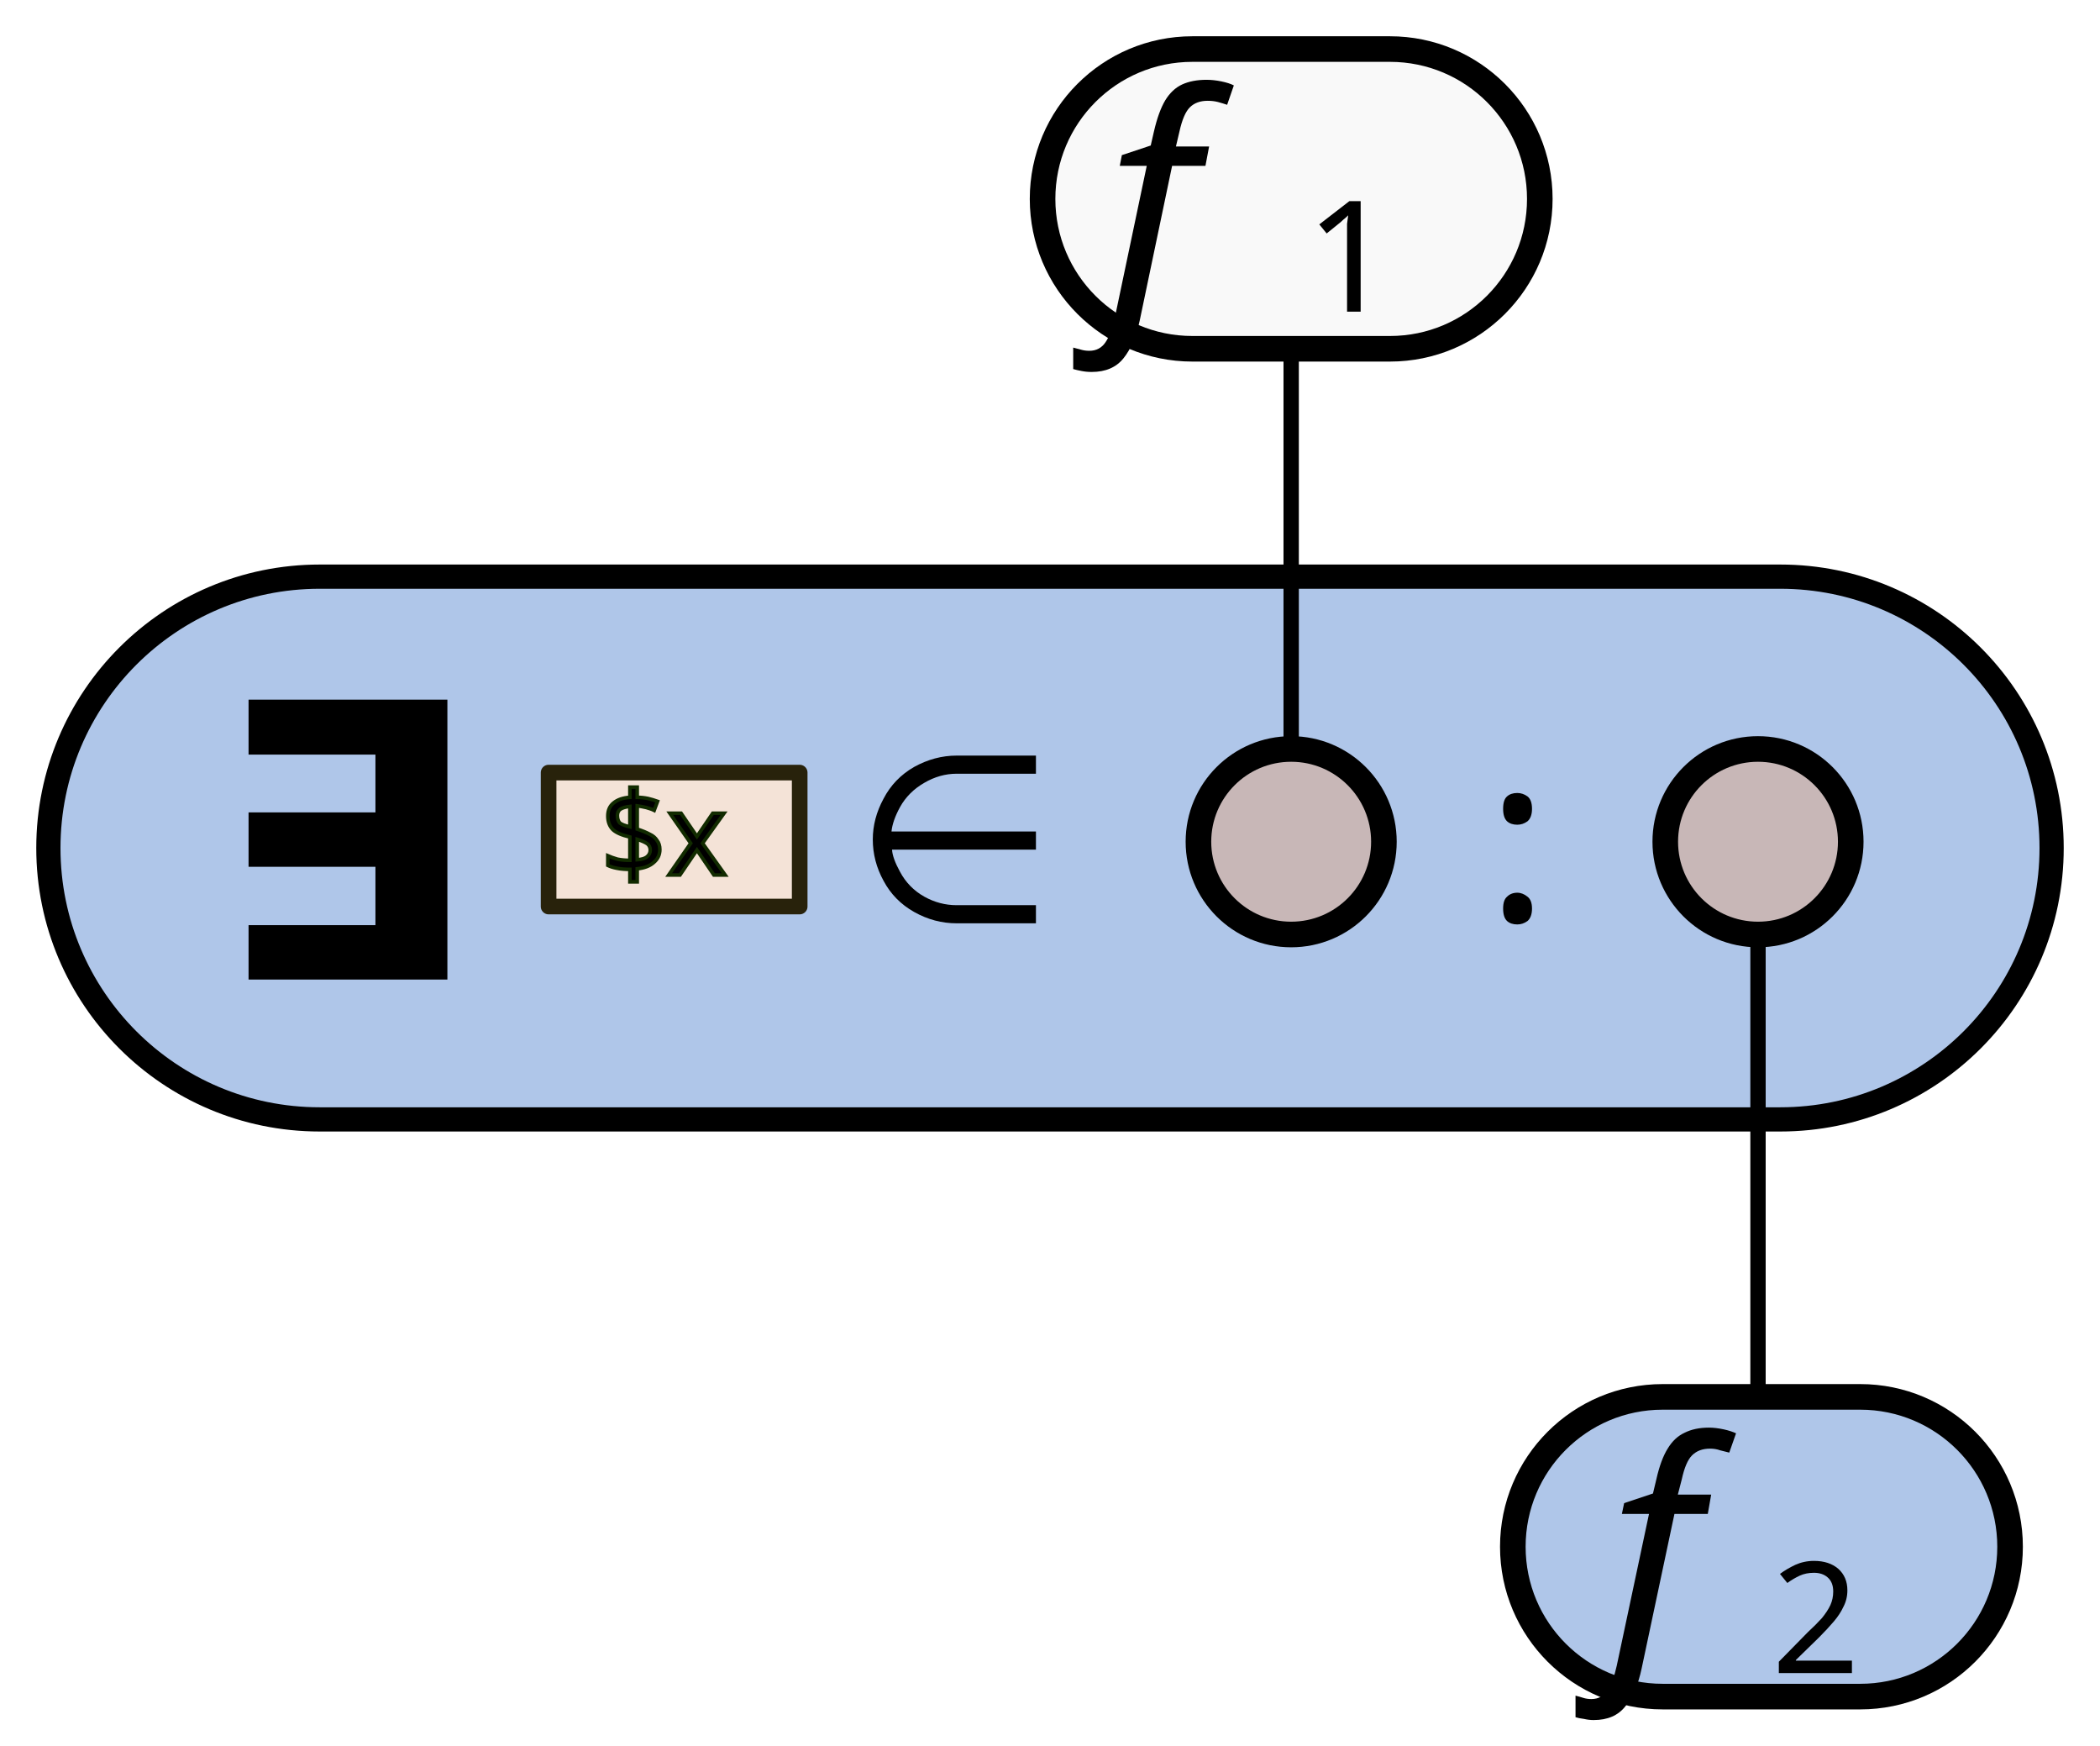
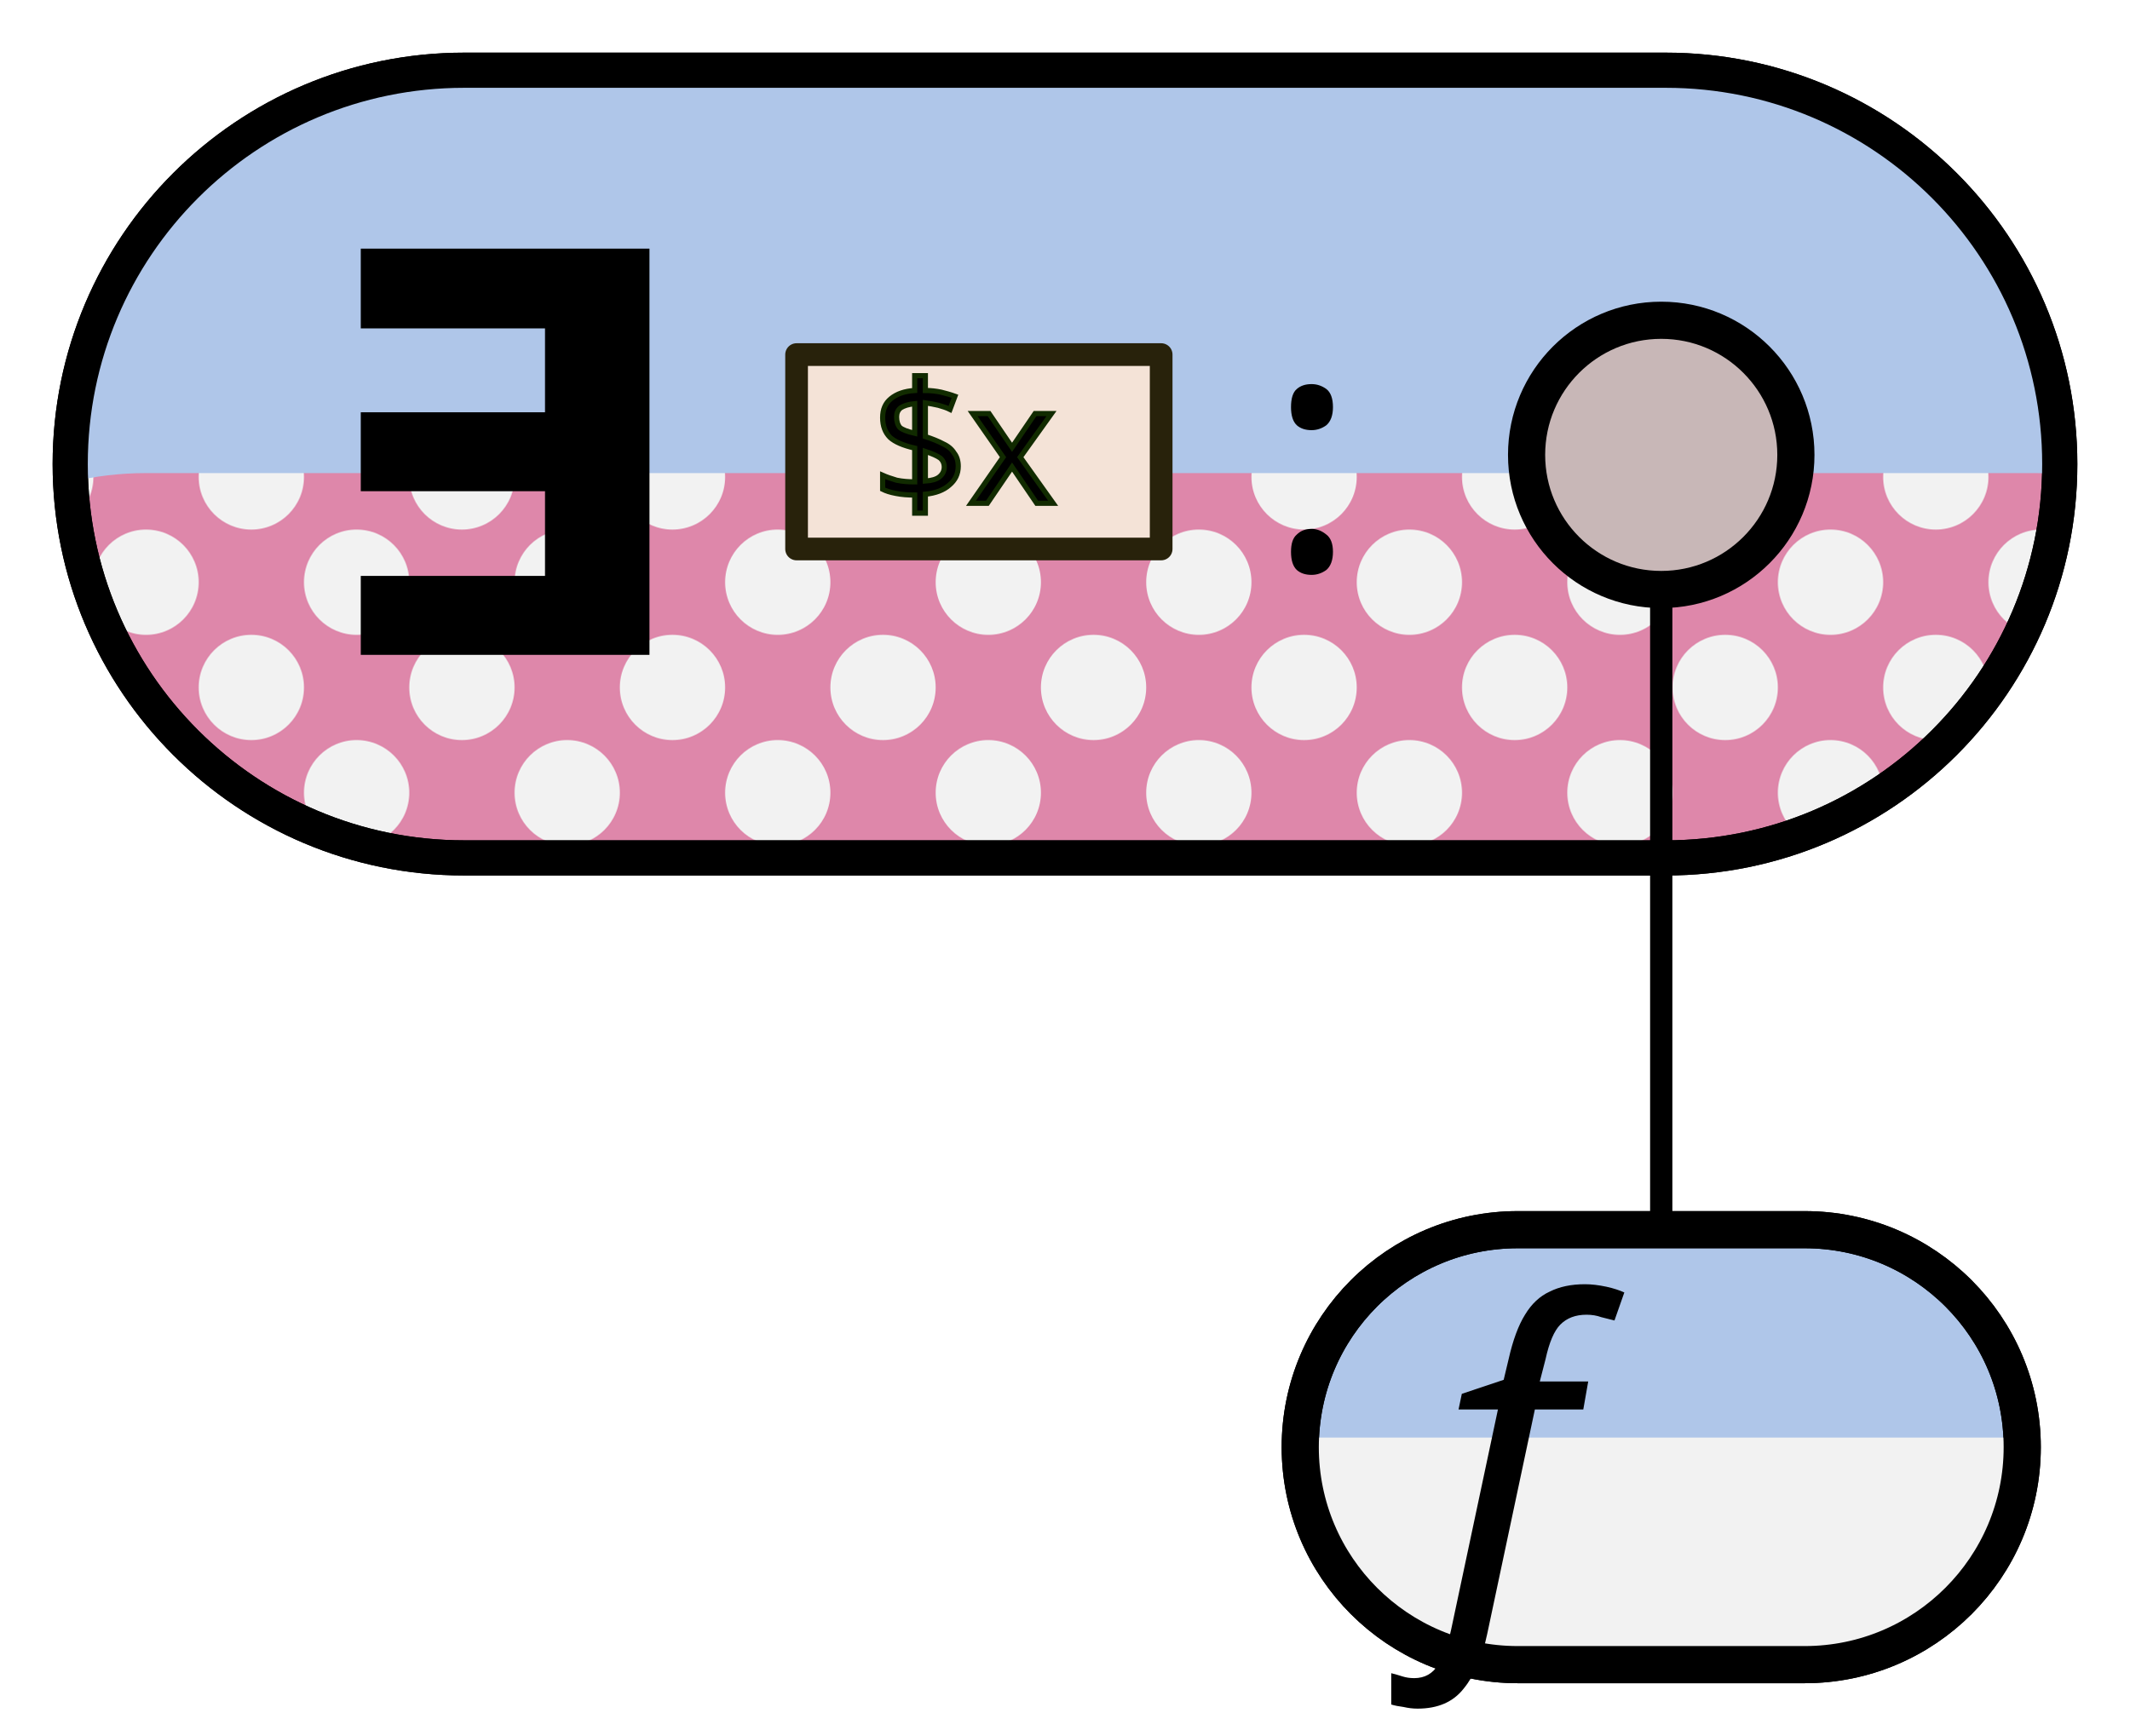
- <svg xmlns="http://www.w3.org/2000/svg" width="57.926mm" height="48.139mm" viewBox="0 0 57.926 48.139" version="1.1" id="svg13395">
-   <defs id="defs13389" />
-   <g id="layer1" transform="translate(-11.85855,-24.22221)">
-     <rect ry="7.484" y="40.124" x="13.193" height="14.967" width="55.257" id="rect12067-3" style="display:inline;opacity:1;fill:#afc6e9;fill-opacity:1;stroke:#000000;stroke-width:0.668;stroke-linecap:round;stroke-linejoin:round;stroke-miterlimit:4;stroke-dasharray:none;stroke-dashoffset:0;stroke-opacity:1" />
-     <path id="path13274" d="M 60.351,64.983 V 48.403" style="display:inline;fill:none;stroke:#000000;stroke-width:0.423;stroke-linecap:butt;stroke-linejoin:miter;stroke-miterlimit:4;stroke-dasharray:none;stroke-opacity:1" />
-     <rect y="45.527" x="26.991" height="3.694" width="6.926" id="rect12075-5" style="display:inline;fill:#f4e3d7;fill-opacity:1;stroke:#28220b;stroke-width:0.431;stroke-linecap:butt;stroke-linejoin:round;stroke-miterlimit:4;stroke-dasharray:none;stroke-dashoffset:0;stroke-opacity:1" />
-     <text transform="scale(0.9990129,1.000988)" id="text12077-3" y="48.302" x="28.45" style="font-style:normal;font-weight:normal;font-size:2.586px;line-height:0%;font-family:sans-serif;letter-spacing:0px;word-spacing:0px;display:inline;fill:#000000;fill-opacity:1;stroke:#112b00;stroke-width:0.098" xml:space="preserve">
-       <tspan style="font-style:normal;font-size:3.182px;line-height:1.25;font-family:sans-serif;fill:#000000;stroke-width:0.098" y="48.302" x="28.45" id="tspan12079-5">$x</tspan>
+ <svg xmlns="http://www.w3.org/2000/svg" xmlns:xlink="http://www.w3.org/1999/xlink" width="40.464mm" height="32.983mm" viewBox="0 0 40.464 32.983" version="1.1" id="svg25300">
+   <defs id="defs25294">
+     <pattern patternTransform="matrix(0.2645833,0,0,0.2645833,89.7565,330.4269)" id="pattern25292" xlink:href="#pattern22829" />
+     <pattern patternUnits="userSpaceOnUse" width="15.118" height="15.118" patternTransform="matrix(0.9375,0,0,0.9375,293.2947,691.1621)" id="pattern22829">
+       <rect style="display:inline;opacity:1;fill:#de87aa;fill-opacity:1;stroke:none;stroke-width:2.011;stroke-miterlimit:4;stroke-dasharray:none" id="rect22817" width="15.118" height="15.118" x="3.2552085e-05" y="6.510417e-05" />
+       <path style="opacity:1;fill:#f2f2f2;fill-opacity:1;stroke:none;stroke-width:2.514;stroke-miterlimit:4;stroke-dasharray:none" id="path22819" d="M 3.78,0 A 3.78,3.78 0 0 1 1.0127205e-7,3.78 L 0,0 Z" />
+       <circle r="3.78" cy="7.559" cx="7.559" id="circle22821" style="opacity:1;fill:#f2f2f2;fill-opacity:1;stroke:none;stroke-width:2.514;stroke-miterlimit:4;stroke-dasharray:none" />
+       <path d="m -11.339,0 a 3.78,3.78 0 0 1 -3.78,3.78 l 0,-3.78 z" id="path22823" style="opacity:1;fill:#f2f2f2;fill-opacity:1;stroke:none;stroke-width:2.514;stroke-miterlimit:4;stroke-dasharray:none" transform="scale(-1,1)" />
+       <path d="M 3.78,-15.118 A 3.78,3.78 0 0 1 1.0127205e-7,-11.339 L 0,-15.118 Z" id="path22825" style="opacity:1;fill:#f2f2f2;fill-opacity:1;stroke:none;stroke-width:2.514;stroke-miterlimit:4;stroke-dasharray:none" transform="scale(1,-1)" />
+       <path transform="scale(-1)" style="opacity:1;fill:#f2f2f2;fill-opacity:1;stroke:none;stroke-width:2.514;stroke-miterlimit:4;stroke-dasharray:none" id="path22827" d="m -11.339,-15.118 a 3.78,3.78 0 0 1 -3.78,3.78 l 0,-3.78 z" />
+     </pattern>
+   </defs>
+   <g id="layer1" transform="translate(-6.98221,-135.3656)">
+     <rect ry="7.484" y="136.7" x="8.316" height="14.967" width="37.796" id="rect12067-3" style="display:inline;opacity:1;fill:url(#pattern25292);fill-opacity:1;stroke:#000000;stroke-width:0.668;stroke-linecap:round;stroke-linejoin:round;stroke-miterlimit:4;stroke-dasharray:none;stroke-dashoffset:0;stroke-opacity:1" />
+     <path id="path13274" d="M 38.541,161.559 V 144.978" style="display:inline;fill:none;stroke:#000000;stroke-width:0.423;stroke-linecap:butt;stroke-linejoin:miter;stroke-miterlimit:4;stroke-dasharray:none;stroke-opacity:1" />
+     <path style="display:inline;opacity:1;fill:#afc6e9;fill-opacity:1;stroke:none;stroke-width:0.668;stroke-linecap:round;stroke-linejoin:round;stroke-miterlimit:4;stroke-dasharray:none;stroke-dashoffset:0;stroke-opacity:1" d="m 15.8,136.7 c -4.146,0 -7.484,3.337 -7.484,7.483 0,0.114 0.004,0.227 0.009,0.34 0.457,-0.109 0.934,-0.168 1.426,-0.168 H 45.672 c 0.147,0 0.292,0.007 0.436,0.017 0.002,-0.063 0.005,-0.125 0.005,-0.189 0,-4.146 -3.338,-7.483 -7.484,-7.483 z" id="rect22711" />
+     <rect y="142.103" x="22.115" height="3.694" width="6.926" id="rect12075-5" style="display:inline;fill:#f4e3d7;fill-opacity:1;stroke:#28220b;stroke-width:0.431;stroke-linecap:butt;stroke-linejoin:round;stroke-miterlimit:4;stroke-dasharray:none;stroke-dashoffset:0;stroke-opacity:1" />
+     <text transform="scale(0.9990129,1.000988)" id="text12077-3" y="144.783" x="23.569" style="font-style:normal;font-weight:normal;font-size:2.586px;line-height:0%;font-family:sans-serif;letter-spacing:0px;word-spacing:0px;display:inline;fill:#000000;fill-opacity:1;stroke:#112b00;stroke-width:0.098" xml:space="preserve">
+       <tspan style="font-style:normal;font-size:3.182px;line-height:1.25;font-family:sans-serif;fill:#000000;stroke-width:0.098" y="144.783" x="23.569" id="tspan12079-5">$x</tspan>
    </text>
-     <text xml:space="preserve" style="font-style:normal;font-weight:normal;font-size:10.583px;line-height:1.25;font-family:sans-serif;letter-spacing:0px;word-spacing:0px;display:inline;fill:#000000;fill-opacity:1;stroke:none;stroke-width:0.265" x="17.745" y="51.232" id="text13243">
-       <tspan id="tspan13241" x="17.745" y="51.232" style="font-weight:bold;stroke-width:0.265">∃</tspan>
+     <text xml:space="preserve" style="font-style:normal;font-weight:normal;font-size:10.583px;line-height:1.25;font-family:sans-serif;letter-spacing:0px;word-spacing:0px;display:inline;fill:#000000;fill-opacity:1;stroke:none;stroke-width:0.265" x="12.869" y="147.807" id="text13243">
+       <tspan id="tspan13241" x="12.869" y="147.807" style="font-weight:bold;stroke-width:0.265">∃</tspan>
    </text>
-     <text id="text13254" y="49.621" x="35.387" style="font-style:normal;font-weight:normal;font-size:6.417px;line-height:1.25;font-family:sans-serif;letter-spacing:0px;word-spacing:0px;display:inline;fill:#000000;fill-opacity:1;stroke:none;stroke-width:0.265" xml:space="preserve">
-       <tspan style="font-weight:normal;stroke-width:0.265" y="49.621" x="35.387" id="tspan13252">∈</tspan>
+     <text xml:space="preserve" style="font-style:normal;font-weight:normal;font-size:6.417px;line-height:1.25;font-family:sans-serif;letter-spacing:0px;word-spacing:0px;display:inline;fill:#000000;fill-opacity:1;stroke:none;stroke-width:0.265" x="31.04" y="146.196" id="text13268">
+       <tspan id="tspan13266" x="31.04" y="146.196" style="font-weight:normal;stroke-width:0.265">:</tspan>
    </text>
-     <text xml:space="preserve" style="font-style:normal;font-weight:normal;font-size:6.417px;line-height:1.25;font-family:sans-serif;letter-spacing:0px;word-spacing:0px;display:inline;fill:#000000;fill-opacity:1;stroke:none;stroke-width:0.265" x="52.85" y="49.621" id="text13268">
-       <tspan id="tspan13266" x="52.85" y="49.621" style="font-weight:normal;stroke-width:0.265">:</tspan>
-     </text>
-     <circle r="2.558" cy="47.434" cx="60.351" id="circle13270" style="display:inline;opacity:1;fill:#c8b7b7;fill-opacity:1;stroke:#000000;stroke-width:0.706;stroke-miterlimit:4;stroke-dasharray:none" />
-     <path style="display:inline;fill:none;stroke:#000000;stroke-width:0.423;stroke-linecap:butt;stroke-linejoin:miter;stroke-miterlimit:4;stroke-dasharray:none;stroke-opacity:1" d="M 47.474,47.522 V 30.941" id="path13272" />
-     <g style="display:inline" transform="matrix(0.2822222,0,0,0.2822222,-152.7404,-119.8665)" id="g13262">
-       <rect style="opacity:1;fill:#f9f9f9;fill-opacity:1;stroke:#000000;stroke-width:2.5;stroke-linecap:round;stroke-linejoin:round;stroke-miterlimit:4;stroke-dasharray:none;stroke-dashoffset:0;stroke-opacity:1" id="rect13256" width="48.599" height="29.286" x="685.123" y="515.344" ry="14.643" />
-       <text xml:space="preserve" style="font-style:normal;font-weight:normal;line-height:0%;font-family:sans-serif;letter-spacing:0px;word-spacing:0px;fill:#000000;fill-opacity:1;stroke:none;stroke-width:1px;stroke-linecap:butt;stroke-linejoin:miter;stroke-opacity:1" x="708.207" y="538.916" id="text13260" transform="scale(0.9978365,1.002168)">
-         <tspan id="tspan13258" x="708.207" y="538.916" style="font-style:italic;font-size:28.336px;line-height:1.25;text-align:center;text-anchor:middle;fill:#000000;fill-opacity:1">f</tspan>
-       </text>
-     </g>
-     <circle style="display:inline;opacity:1;fill:#c8b7b7;fill-opacity:1;stroke:#000000;stroke-width:0.706;stroke-miterlimit:4;stroke-dasharray:none" id="path13264" cx="47.474" cy="47.434" r="2.558" />
-     <rect style="display:inline;opacity:1;fill:#afc6e9;fill-opacity:1;stroke:#000000;stroke-width:0.706;stroke-linecap:round;stroke-linejoin:round;stroke-miterlimit:4;stroke-dasharray:none;stroke-dashoffset:0;stroke-opacity:1" id="rect13276" width="13.716" height="8.265" x="53.588" y="62.743" ry="4.133" />
-     <text xml:space="preserve" style="font-style:normal;font-weight:normal;font-size:3.387px;line-height:0%;font-family:sans-serif;letter-spacing:0px;word-spacing:0px;display:inline;fill:#000000;fill-opacity:1;stroke:none;stroke-width:0.282px;stroke-linecap:butt;stroke-linejoin:miter;stroke-opacity:1" x="59.8" y="69.575" id="text13280" transform="scale(0.9978365,1.002168)">
-       <tspan id="tspan13278" x="59.8" y="69.575" style="font-style:italic;font-size:7.997px;line-height:1.25;text-align:center;text-anchor:middle;fill:#000000;fill-opacity:1;stroke-width:0.282px">f</tspan>
-     </text>
-     <text xml:space="preserve" style="font-style:normal;font-weight:normal;font-size:4.262px;line-height:1.25;font-family:sans-serif;letter-spacing:0px;word-spacing:0px;display:inline;fill:#000000;fill-opacity:1;stroke:none;stroke-width:0.265" x="47.875" y="32.819" id="text13286">
-       <tspan id="tspan13284" x="47.875" y="32.819" style="stroke-width:0.265">1</tspan>
-     </text>
-     <text id="text13290" y="70.361" x="60.722" style="font-style:normal;font-weight:normal;font-size:4.262px;line-height:1.25;font-family:sans-serif;letter-spacing:0px;word-spacing:0px;display:inline;fill:#000000;fill-opacity:1;stroke:none;stroke-width:0.265" xml:space="preserve">
-       <tspan style="stroke-width:0.265" y="70.361" x="60.722" id="tspan13288">2</tspan>
+     <circle r="2.558" cy="144.009" cx="38.541" id="circle13270" style="display:inline;opacity:1;fill:#c8b7b7;fill-opacity:1;stroke:#000000;stroke-width:0.706;stroke-miterlimit:4;stroke-dasharray:none" />
+     <rect style="display:inline;opacity:1;fill:none;fill-opacity:1;stroke:#000000;stroke-width:0.668;stroke-linecap:round;stroke-linejoin:round;stroke-miterlimit:4;stroke-dasharray:none;stroke-dashoffset:0;stroke-opacity:1" id="rect22716" width="37.796" height="14.967" x="8.316" y="136.7" ry="7.484" />
+     <rect ry="4.133" y="158.731" x="31.683" height="8.265" width="13.716" id="rect25208" style="display:inline;opacity:1;fill:#afc6e9;fill-opacity:1;stroke:#000000;stroke-width:0.706;stroke-linecap:round;stroke-linejoin:round;stroke-miterlimit:4;stroke-dasharray:none;stroke-dashoffset:0;stroke-opacity:1" />
+     <path style="display:inline;opacity:1;fill:#f2f2f2;fill-opacity:1;stroke:none;stroke-width:0.706;stroke-linecap:round;stroke-linejoin:round;stroke-miterlimit:4;stroke-dasharray:none;stroke-dashoffset:0;stroke-opacity:1" d="m 31.701,162.682 c -0.009,0.113 -0.018,0.227 -0.018,0.343 0,2.289 1.843,4.132 4.132,4.132 h 5.45 c 2.289,0 4.133,-1.843 4.133,-4.132 0,-0.116 -0.008,-0.23 -0.018,-0.343 z" id="path25210" />
+     <rect style="display:inline;opacity:1;fill:none;fill-opacity:1;stroke:#000000;stroke-width:0.706;stroke-linecap:round;stroke-linejoin:round;stroke-miterlimit:4;stroke-dasharray:none;stroke-dashoffset:0;stroke-opacity:1" id="rect25212" width="13.716" height="8.265" x="31.683" y="158.731" ry="4.133" />
+     <text transform="scale(0.9978365,1.002168)" id="text25222" y="165.549" x="37.847" style="font-style:normal;font-weight:normal;font-size:3.387px;line-height:0%;font-family:sans-serif;letter-spacing:0px;word-spacing:0px;display:inline;fill:#000000;fill-opacity:1;stroke:none;stroke-width:0.282px;stroke-linecap:butt;stroke-linejoin:miter;stroke-opacity:1" xml:space="preserve">
+       <tspan style="font-style:italic;font-size:7.997px;line-height:1.25;text-align:center;text-anchor:middle;fill:#000000;fill-opacity:1;stroke-width:0.282px" y="165.549" x="37.847" id="tspan25220">f</tspan>
    </text>
  </g>
</svg>
